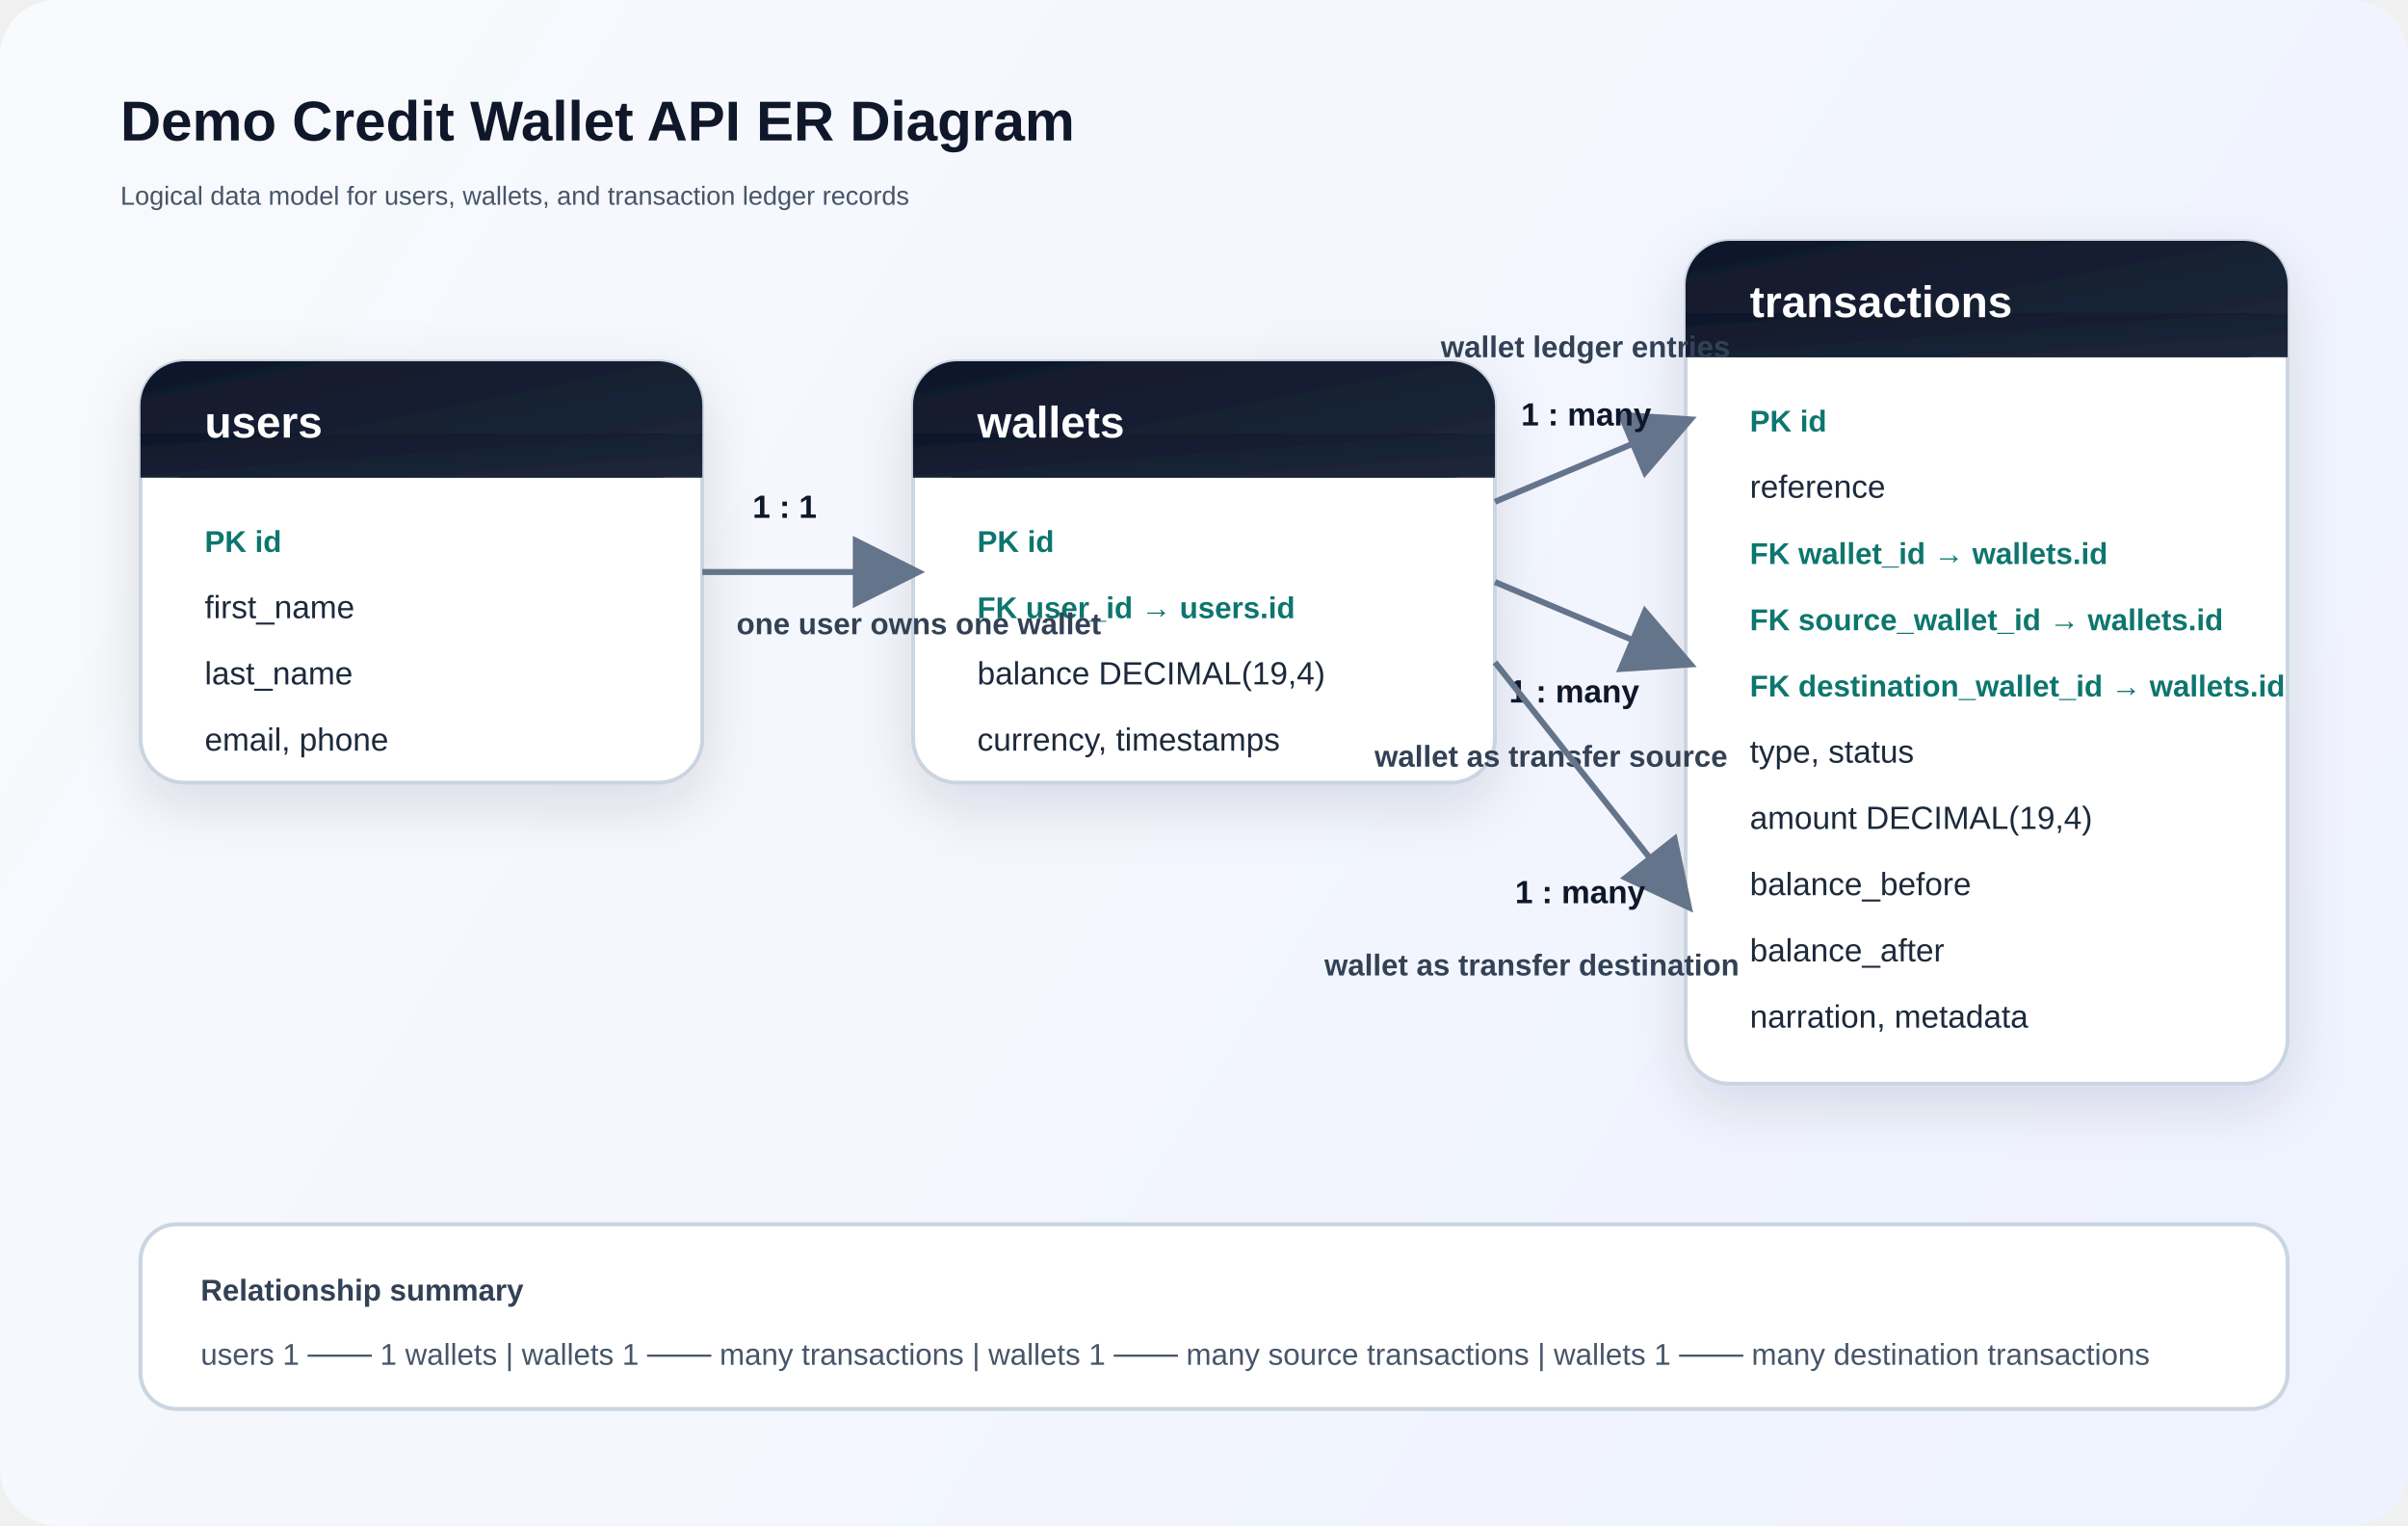
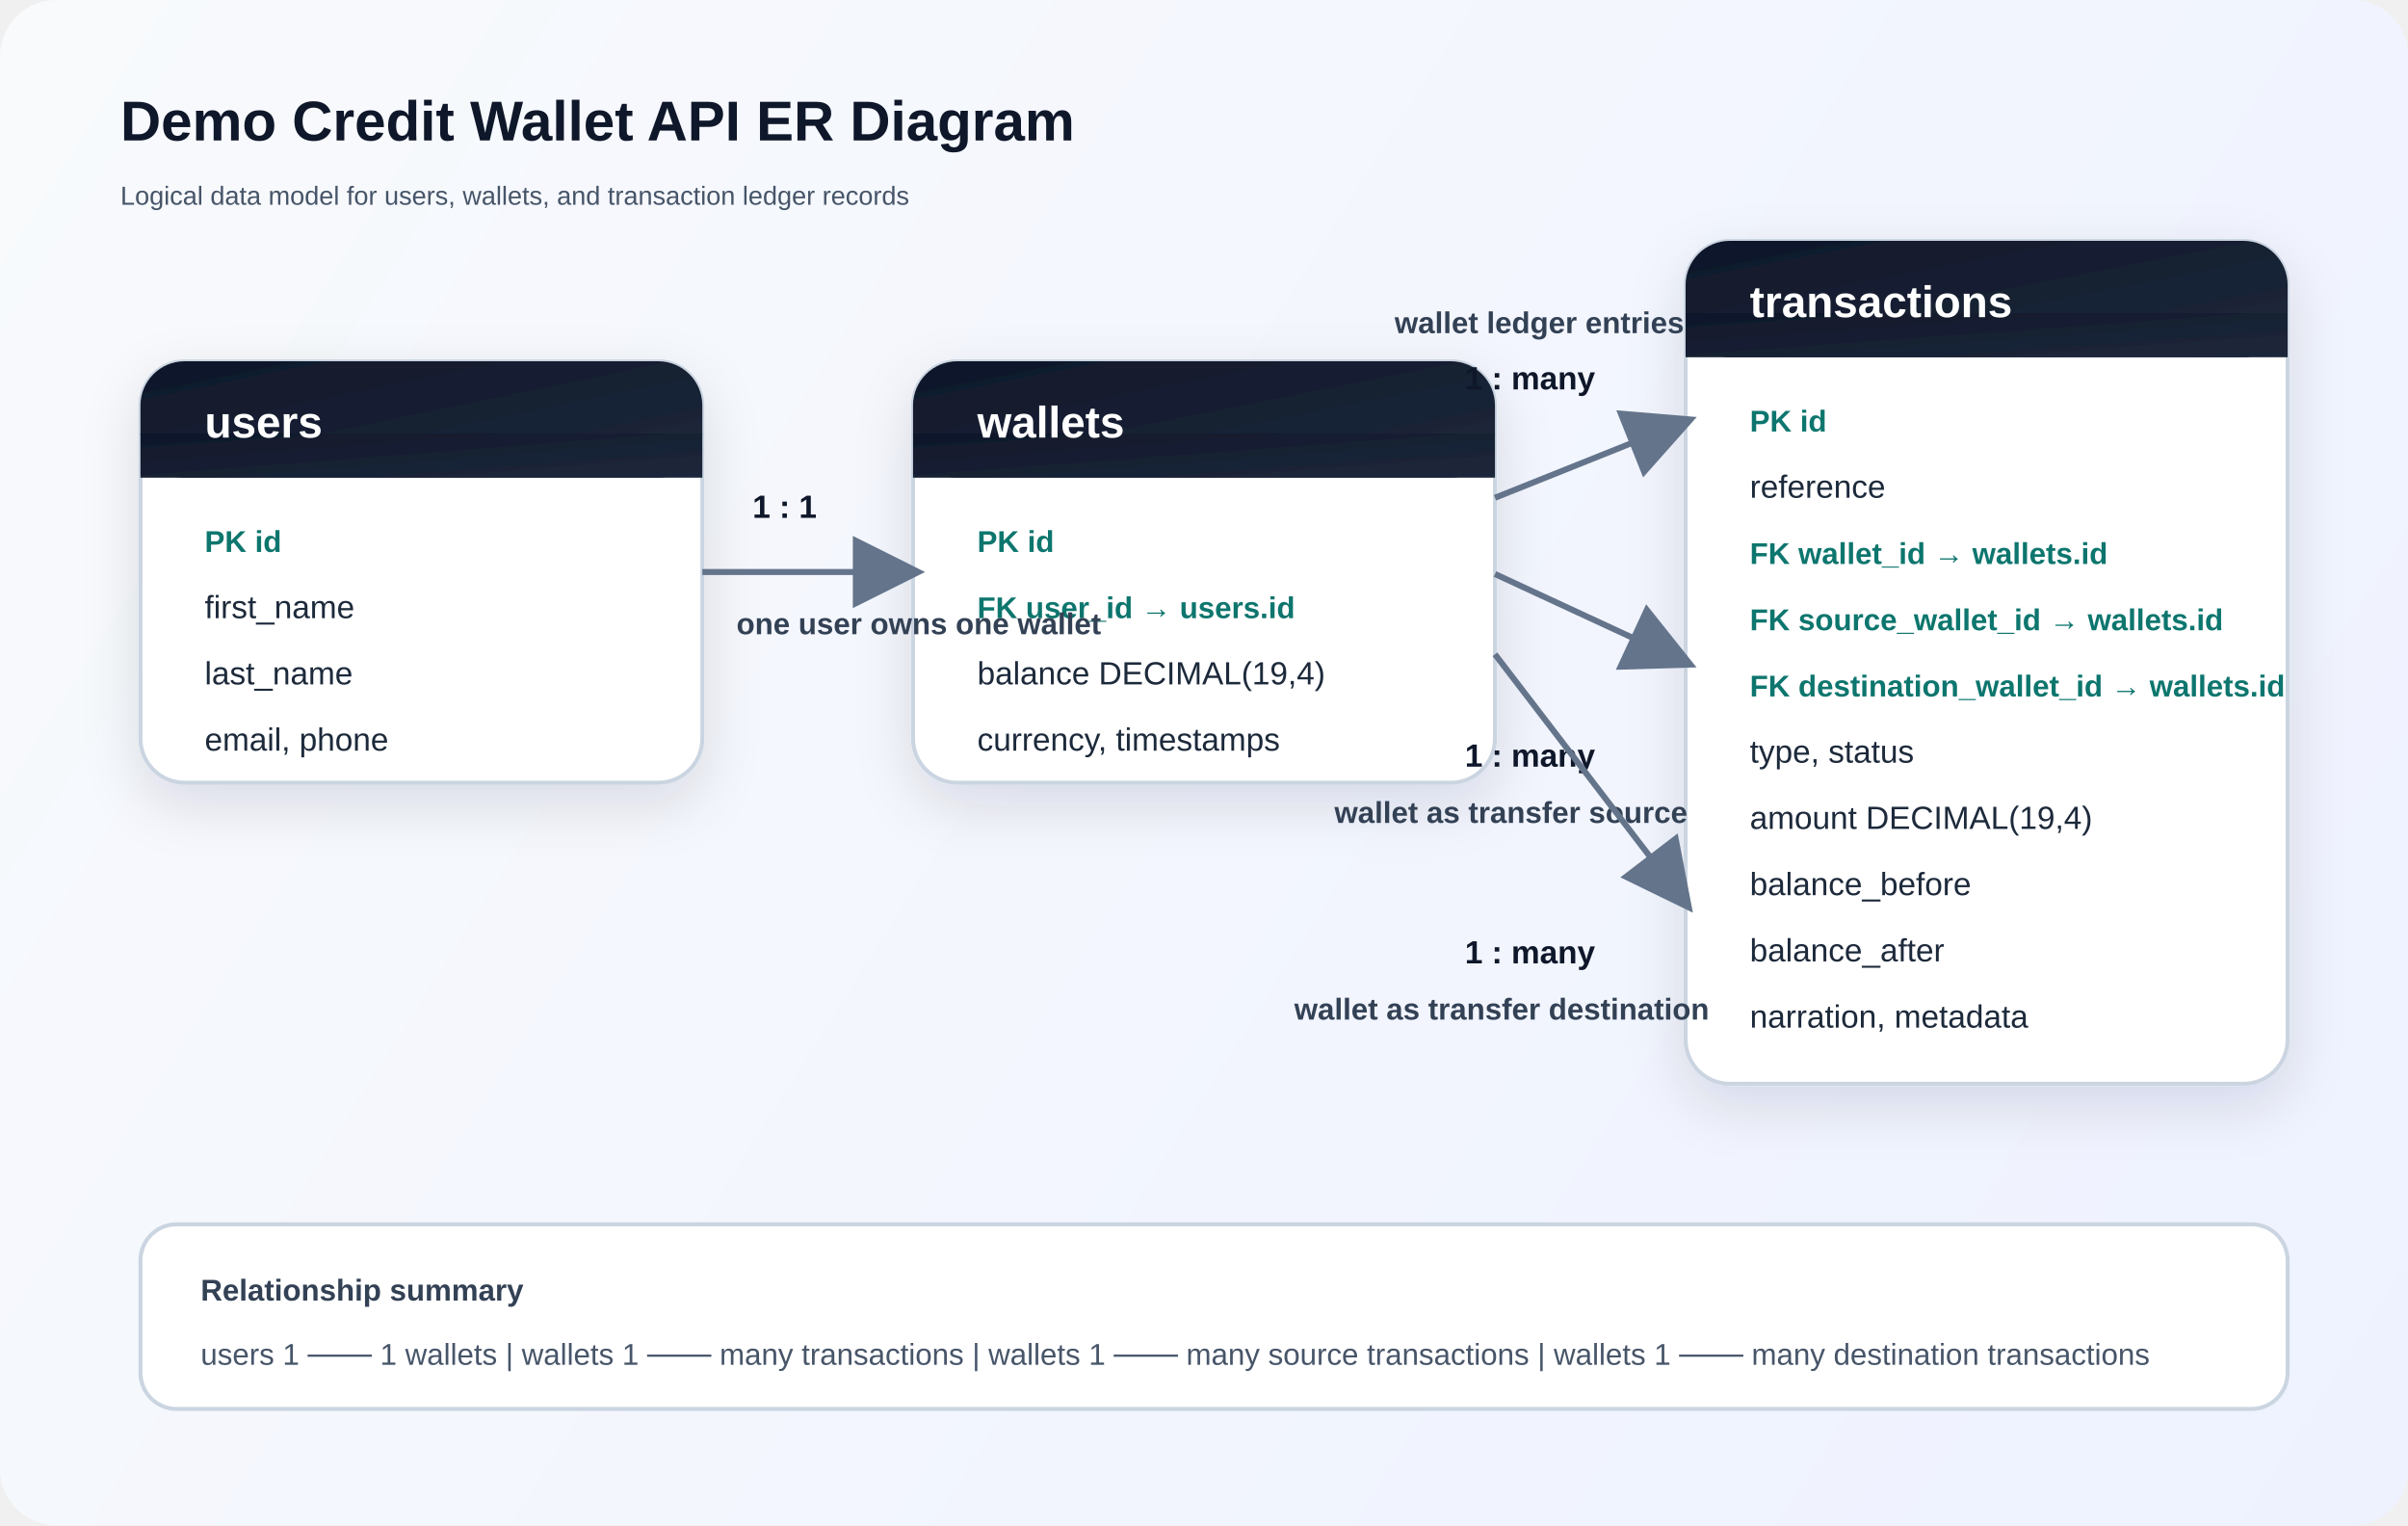
<svg xmlns="http://www.w3.org/2000/svg" width="1200" height="760" viewBox="0 0 1200 760" fill="none">
  <defs>
    <linearGradient id="bg" x1="0" y1="0" x2="1200" y2="760" gradientUnits="userSpaceOnUse">
      <stop stop-color="#F8FAFC" />
      <stop offset="1" stop-color="#EEF2FF" />
    </linearGradient>
    <linearGradient id="header" x1="0" y1="0" x2="1" y2="1">
      <stop stop-color="#0F172A" />
      <stop offset="1" stop-color="#1E293B" />
    </linearGradient>
    <filter id="shadow" x="-20%" y="-20%" width="140%" height="160%">
      <feDropShadow dx="0" dy="10" stdDeviation="14" flood-color="#0F172A" flood-opacity="0.12" />
    </filter>
    <marker id="arrow" markerWidth="12" markerHeight="12" refX="10" refY="6" orient="auto">
      <path d="M0 0L12 6L0 12V0Z" fill="#64748B" />
    </marker>
    <style>
      .title { font: 700 28px 'Segoe UI', Arial, sans-serif; fill: #0F172A; }
      .subtitle { font: 500 13px 'Segoe UI', Arial, sans-serif; fill: #475569; }
      .entity-title { font: 700 22px 'Segoe UI', Arial, sans-serif; fill: #FFFFFF; }
      .field { font: 500 16px 'Segoe UI', Arial, sans-serif; fill: #1E293B; }
      .field-muted { font: 500 15px 'Segoe UI', Arial, sans-serif; fill: #475569; }
      .field-key { font: 700 15px 'Segoe UI', Arial, sans-serif; fill: #0F766E; }
      .label { font: 700 15px 'Segoe UI', Arial, sans-serif; fill: #334155; }
      .cardinality { font: 700 16px 'Segoe UI', Arial, sans-serif; fill: #0F172A; }
    </style>
  </defs>
  <rect width="1200" height="760" rx="28" fill="url(#bg)" />
  <text x="60" y="70" class="title">Demo Credit Wallet API ER Diagram</text>
  <text x="60" y="102" class="subtitle">Logical data model for users, wallets, and transaction ledger records</text>
  <g filter="url(#shadow)">
    <rect x="70" y="180" width="280" height="210" rx="22" fill="#FFFFFF" stroke="#CBD5E1" stroke-width="2" />
    <rect x="70" y="180" width="280" height="58" rx="22" fill="url(#header)" />
    <rect x="70" y="216" width="280" height="22" fill="url(#header)" />
    <text x="102" y="218" class="entity-title">users</text>
    <text x="102" y="275" class="field-key">PK  id</text>
    <text x="102" y="308" class="field">first_name</text>
    <text x="102" y="341" class="field">last_name</text>
    <text x="102" y="374" class="field">email, phone</text>
  </g>
  <g filter="url(#shadow)">
    <rect x="455" y="180" width="290" height="210" rx="22" fill="#FFFFFF" stroke="#CBD5E1" stroke-width="2" />
    <rect x="455" y="180" width="290" height="58" rx="22" fill="url(#header)" />
    <rect x="455" y="216" width="290" height="22" fill="url(#header)" />
    <text x="487" y="218" class="entity-title">wallets</text>
    <text x="487" y="275" class="field-key">PK  id</text>
    <text x="487" y="308" class="field-key">FK  user_id → users.id</text>
    <text x="487" y="341" class="field">balance DECIMAL(19,4)</text>
    <text x="487" y="374" class="field">currency, timestamps</text>
  </g>
  <g filter="url(#shadow)">
    <rect x="840" y="120" width="300" height="420" rx="22" fill="#FFFFFF" stroke="#CBD5E1" stroke-width="2" />
    <rect x="840" y="120" width="300" height="58" rx="22" fill="url(#header)" />
    <rect x="840" y="156" width="300" height="22" fill="url(#header)" />
    <text x="872" y="158" class="entity-title">transactions</text>
    <text x="872" y="215" class="field-key">PK  id</text>
    <text x="872" y="248" class="field">reference</text>
    <text x="872" y="281" class="field-key">FK  wallet_id → wallets.id</text>
    <text x="872" y="314" class="field-key">FK  source_wallet_id → wallets.id</text>
    <text x="872" y="347" class="field-key">FK  destination_wallet_id → wallets.id</text>
    <text x="872" y="380" class="field">type, status</text>
    <text x="872" y="413" class="field">amount DECIMAL(19,4)</text>
    <text x="872" y="446" class="field">balance_before</text>
    <text x="872" y="479" class="field">balance_after</text>
    <text x="872" y="512" class="field">narration, metadata</text>
  </g>
  <line x1="350" y1="285" x2="455" y2="285" stroke="#64748B" stroke-width="3" marker-end="url(#arrow)" />
  <text x="375" y="258" class="cardinality">1 : 1</text>
  <text x="367" y="316" class="label">one user owns one wallet</text>
-   <line x1="745" y1="250" x2="840" y2="210" stroke="#64748B" stroke-width="3" marker-end="url(#arrow)" />
-   <text x="758" y="212" class="cardinality">1 : many</text>
-   <text x="718" y="178" class="label">wallet ledger entries</text>
-   <line x1="745" y1="290" x2="840" y2="330" stroke="#64748B" stroke-width="3" marker-end="url(#arrow)" />
-   <text x="752" y="350" class="cardinality">1 : many</text>
-   <text x="685" y="382" class="label">wallet as transfer source</text>
-   <line x1="745" y1="330" x2="840" y2="450" stroke="#64748B" stroke-width="3" marker-end="url(#arrow)" />
-   <text x="755" y="450" class="cardinality">1 : many</text>
-   <text x="660" y="486" class="label">wallet as transfer destination</text>
+   <line x1="745" y1="248" x2="840" y2="210" stroke="#64748B" stroke-width="3" marker-end="url(#arrow)" />
+   <text x="695" y="166" class="label">wallet ledger entries</text>
+   <text x="730" y="194" class="cardinality">1 : many</text>
+   <line x1="745" y1="286" x2="840" y2="330" stroke="#64748B" stroke-width="3" marker-end="url(#arrow)" />
+   <text x="665" y="410" class="label">wallet as transfer source</text>
+   <text x="730" y="382" class="cardinality">1 : many</text>
+   <line x1="745" y1="326" x2="840" y2="450" stroke="#64748B" stroke-width="3" marker-end="url(#arrow)" />
+   <text x="645" y="508" class="label">wallet as transfer destination</text>
+   <text x="730" y="480" class="cardinality">1 : many</text>
  <g>
    <rect x="70" y="610" width="1070" height="92" rx="18" fill="#FFFFFF" stroke="#CBD5E1" stroke-width="2" />
    <text x="100" y="648" class="label">Relationship summary</text>
    <text x="100" y="680" class="field-muted">users 1 ─── 1 wallets   |   wallets 1 ─── many transactions   |   wallets 1 ─── many source transactions   |   wallets 1 ─── many destination transactions</text>
  </g>
</svg>
